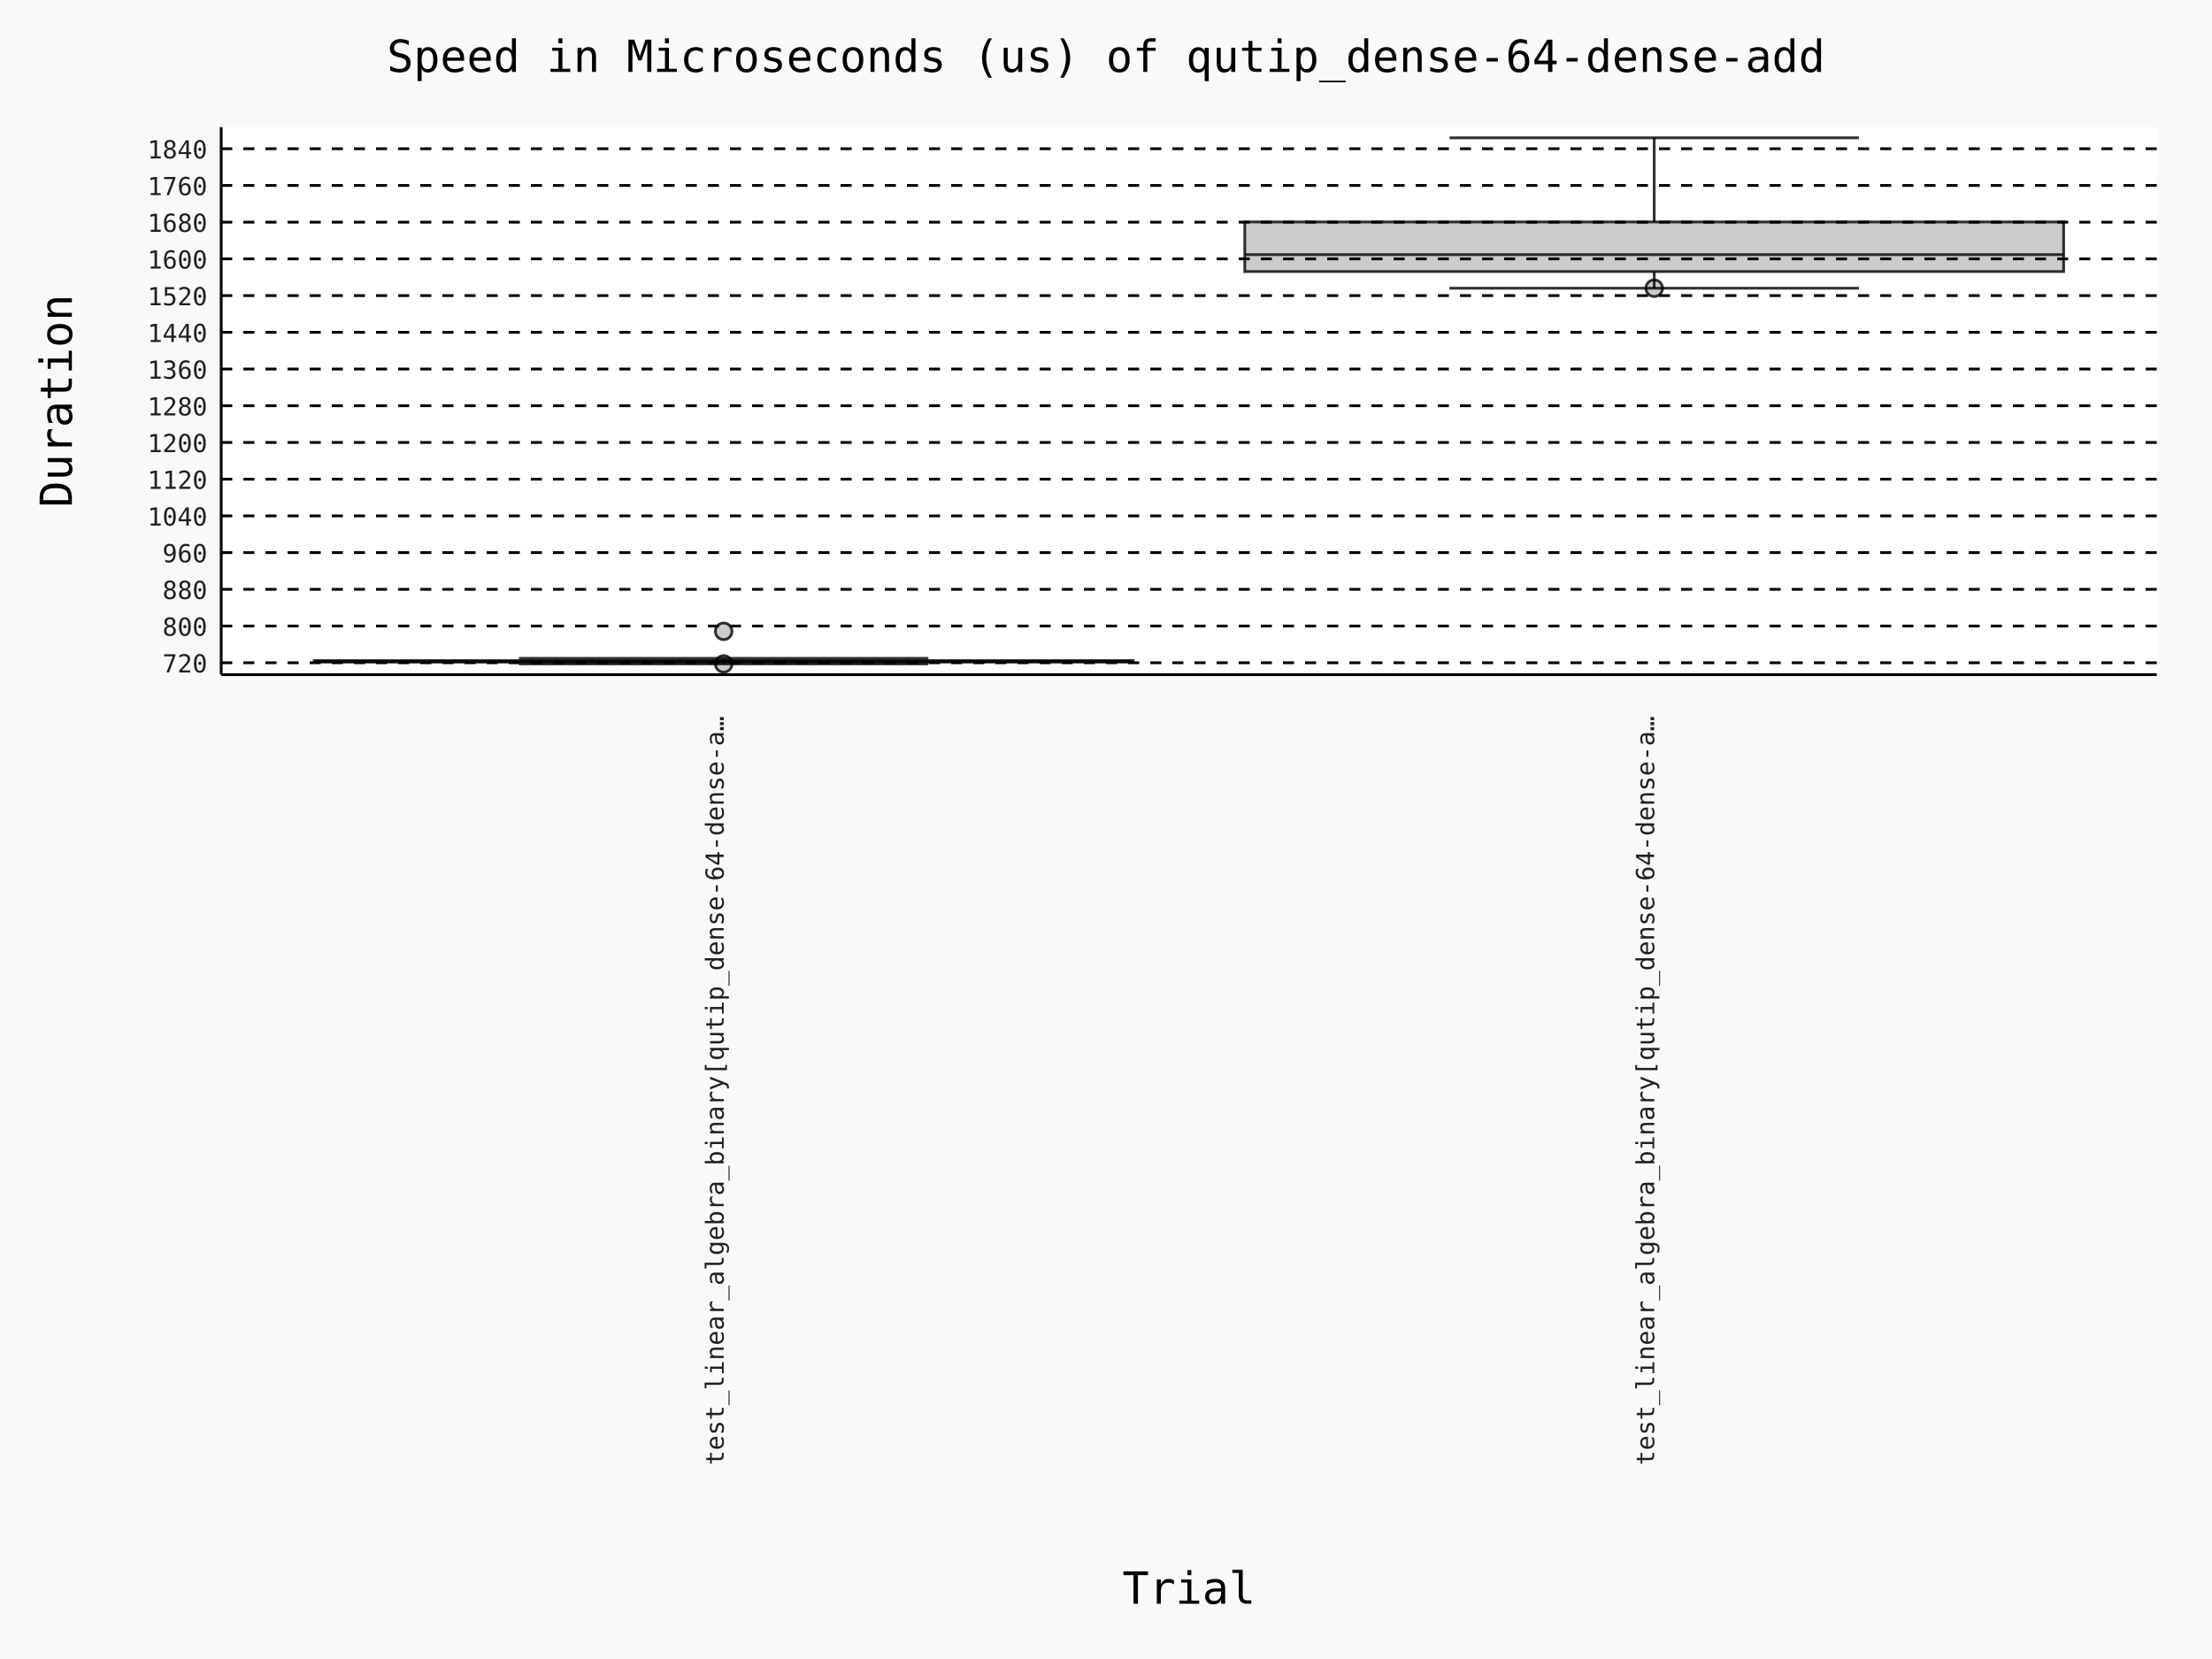
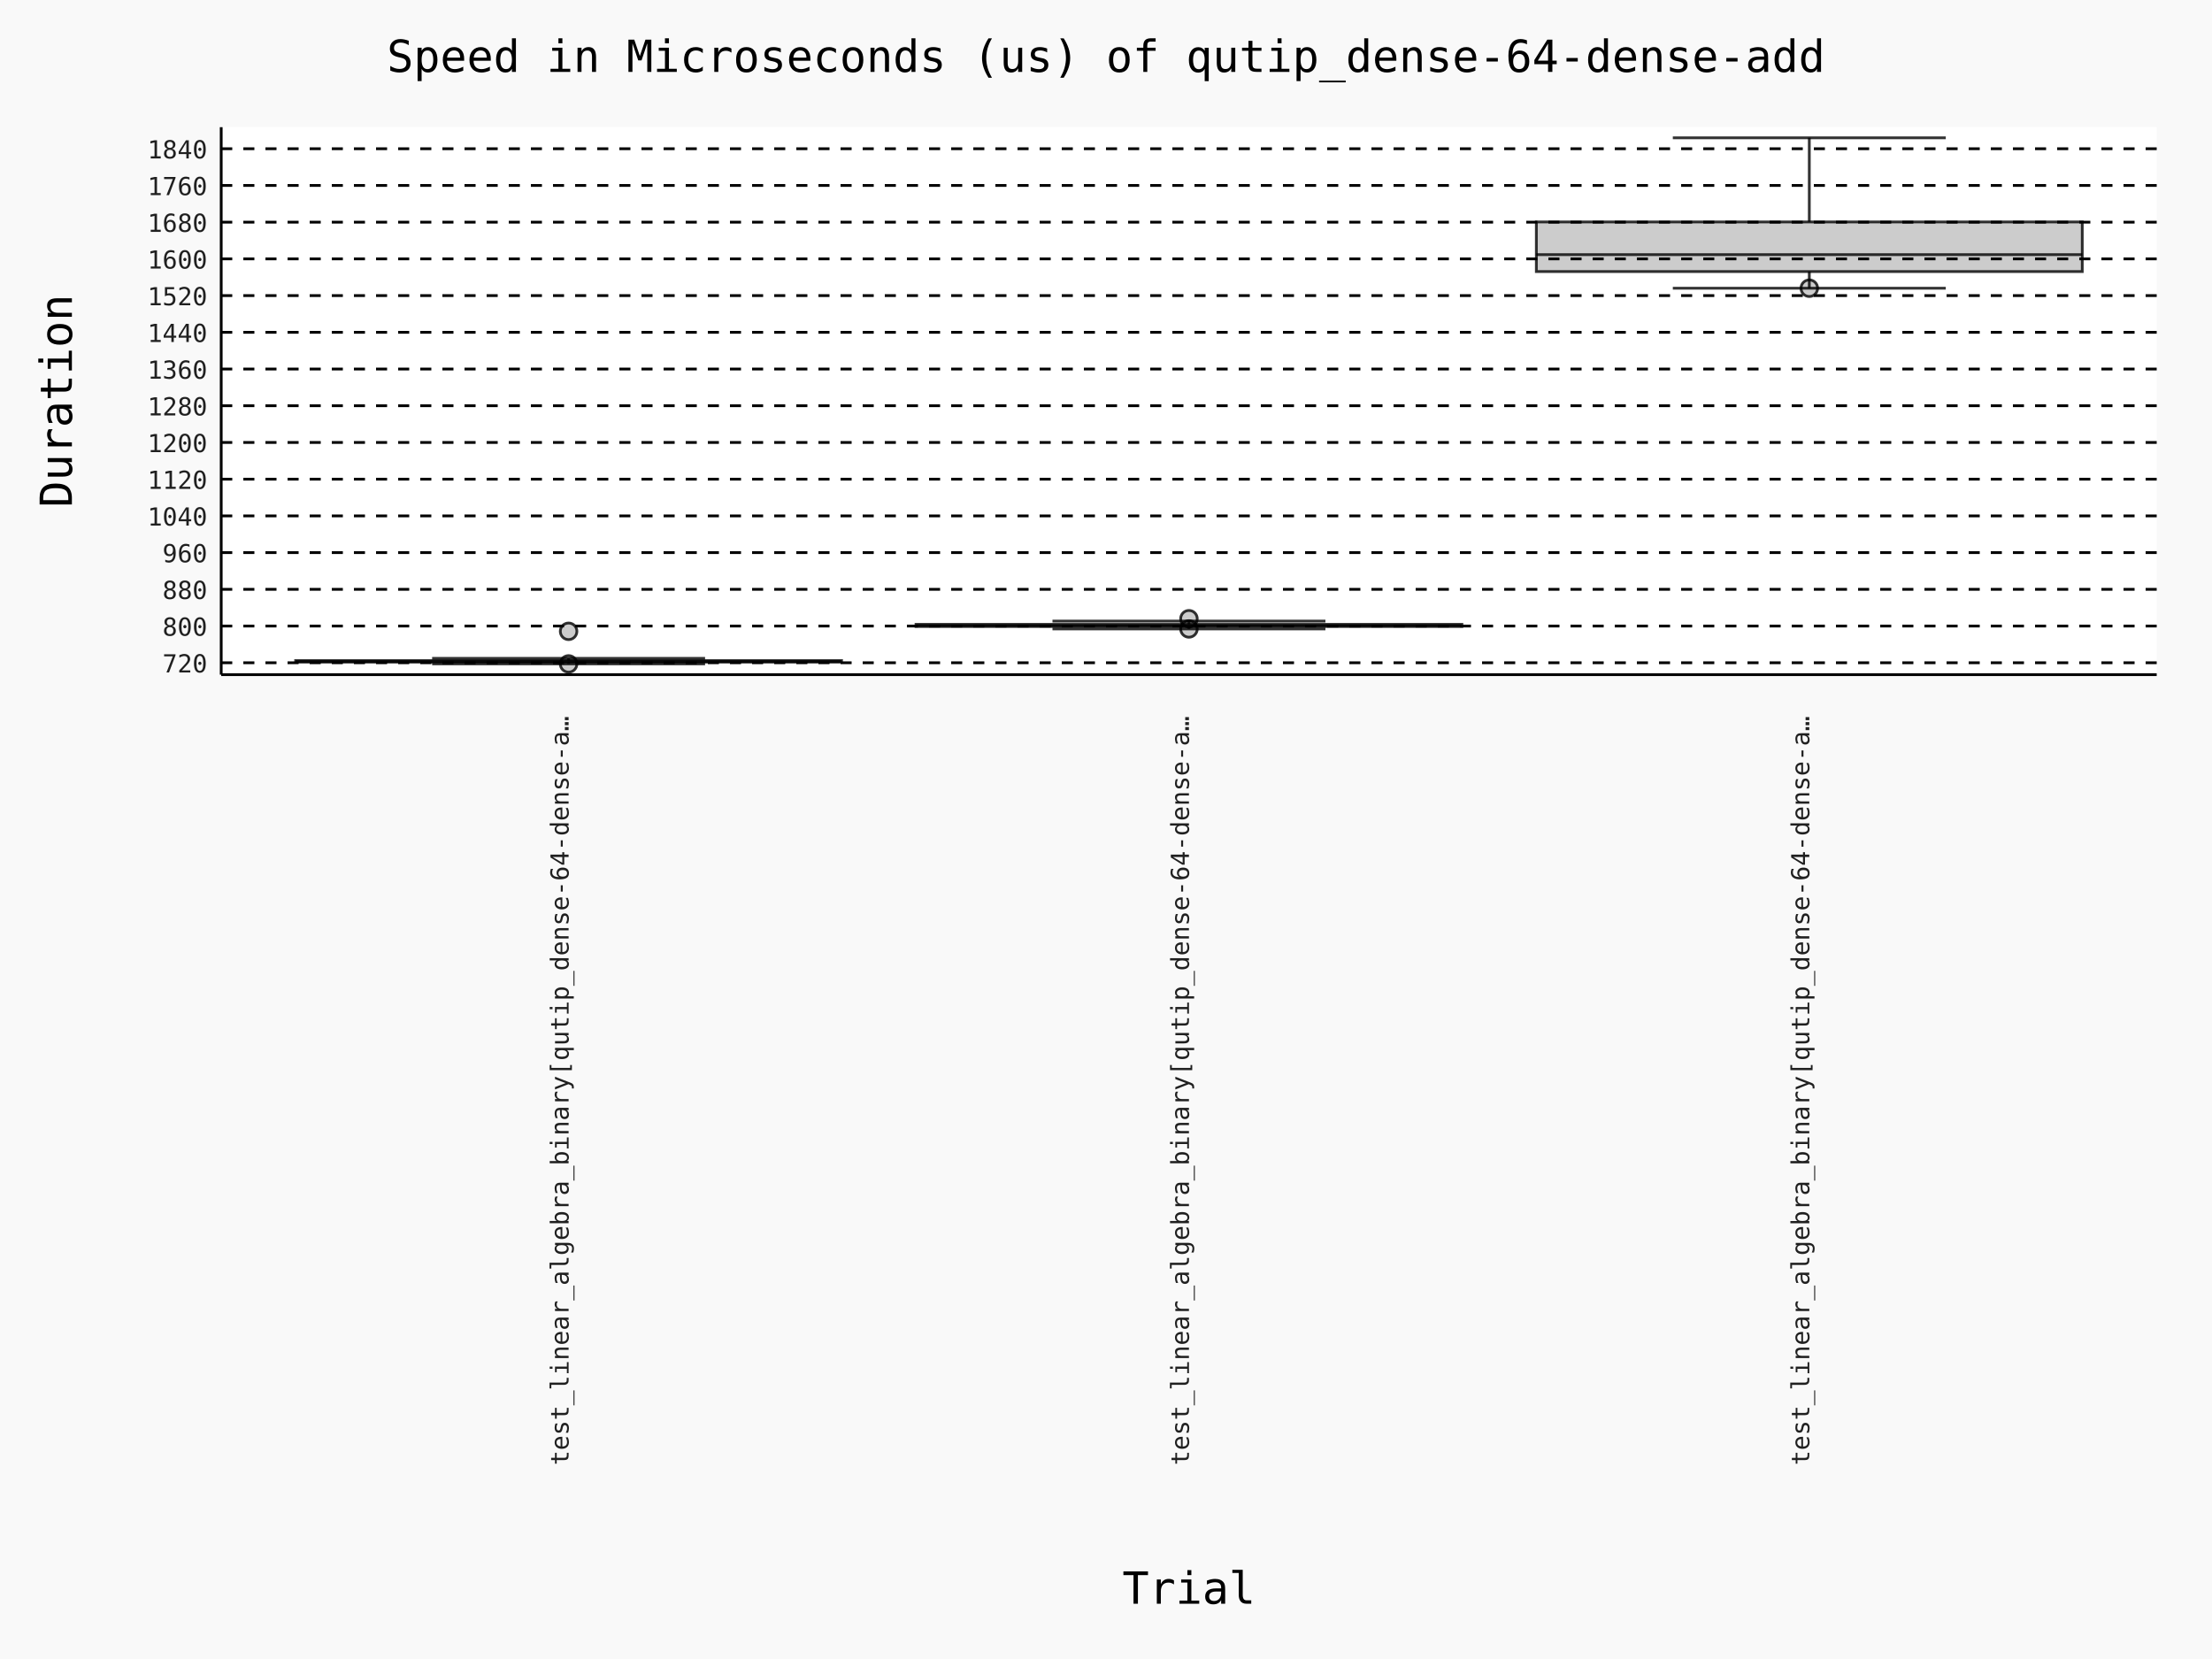
- <svg xmlns="http://www.w3.org/2000/svg" id="chart-a39decc2-3f8f-46b6-ab2b-a4993c32be44" class="pygal-chart" viewBox="0 0 800 600">
+ <svg xmlns="http://www.w3.org/2000/svg" id="chart-8b905d9a-3e39-4cc9-a772-72034a0db09c" class="pygal-chart" viewBox="0 0 800 600">
  <defs>
-     <style type="text/css">#chart-a39decc2-3f8f-46b6-ab2b-a4993c32be44{-webkit-user-select:none;-webkit-font-smoothing:antialiased;font-family:Consolas,"Deja Vu Sans Mono","Bitstream Vera Sans Mono","Courier New",monospace}#chart-a39decc2-3f8f-46b6-ab2b-a4993c32be44 .title{font-family:Consolas,"Deja Vu Sans Mono","Bitstream Vera Sans Mono","Courier New",monospace;font-size:16px}#chart-a39decc2-3f8f-46b6-ab2b-a4993c32be44 .legends .legend text{font-family:Consolas,"Deja Vu Sans Mono","Bitstream Vera Sans Mono","Courier New",monospace;font-size:14px}#chart-a39decc2-3f8f-46b6-ab2b-a4993c32be44 .axis text{font-family:Consolas,"Deja Vu Sans Mono","Bitstream Vera Sans Mono","Courier New",monospace;font-size:10px}#chart-a39decc2-3f8f-46b6-ab2b-a4993c32be44 .axis text.major{font-family:Consolas,"Deja Vu Sans Mono","Bitstream Vera Sans Mono","Courier New",monospace;font-size:10px}#chart-a39decc2-3f8f-46b6-ab2b-a4993c32be44 .text-overlay text.value{font-family:Consolas,"Deja Vu Sans Mono","Bitstream Vera Sans Mono","Courier New",monospace;font-size:16px}#chart-a39decc2-3f8f-46b6-ab2b-a4993c32be44 .text-overlay text.label{font-family:Consolas,"Deja Vu Sans Mono","Bitstream Vera Sans Mono","Courier New",monospace;font-size:10px}#chart-a39decc2-3f8f-46b6-ab2b-a4993c32be44 .tooltip{font-family:Consolas,"Deja Vu Sans Mono","Bitstream Vera Sans Mono","Courier New",monospace;font-size:14px}#chart-a39decc2-3f8f-46b6-ab2b-a4993c32be44 text.no_data{font-family:Consolas,"Deja Vu Sans Mono","Bitstream Vera Sans Mono","Courier New",monospace;font-size:64px}
- #chart-a39decc2-3f8f-46b6-ab2b-a4993c32be44{background-color:rgba(249,249,249,1)}#chart-a39decc2-3f8f-46b6-ab2b-a4993c32be44 path,#chart-a39decc2-3f8f-46b6-ab2b-a4993c32be44 line,#chart-a39decc2-3f8f-46b6-ab2b-a4993c32be44 rect,#chart-a39decc2-3f8f-46b6-ab2b-a4993c32be44 circle{-webkit-transition:150ms;-moz-transition:150ms;transition:150ms}#chart-a39decc2-3f8f-46b6-ab2b-a4993c32be44 .graph &gt; .background{fill:rgba(249,249,249,1)}#chart-a39decc2-3f8f-46b6-ab2b-a4993c32be44 .plot &gt; .background{fill:rgba(255,255,255,1)}#chart-a39decc2-3f8f-46b6-ab2b-a4993c32be44 .graph{fill:rgba(0,0,0,.87)}#chart-a39decc2-3f8f-46b6-ab2b-a4993c32be44 text.no_data{fill:rgba(0,0,0,1)}#chart-a39decc2-3f8f-46b6-ab2b-a4993c32be44 .title{fill:rgba(0,0,0,1)}#chart-a39decc2-3f8f-46b6-ab2b-a4993c32be44 .legends .legend text{fill:rgba(0,0,0,.87)}#chart-a39decc2-3f8f-46b6-ab2b-a4993c32be44 .legends .legend:hover text{fill:rgba(0,0,0,1)}#chart-a39decc2-3f8f-46b6-ab2b-a4993c32be44 .axis .line{stroke:rgba(0,0,0,1)}#chart-a39decc2-3f8f-46b6-ab2b-a4993c32be44 .axis .guide.line{stroke:rgba(0,0,0,.54)}#chart-a39decc2-3f8f-46b6-ab2b-a4993c32be44 .axis .major.line{stroke:rgba(0,0,0,.87)}#chart-a39decc2-3f8f-46b6-ab2b-a4993c32be44 .axis text.major{fill:rgba(0,0,0,1)}#chart-a39decc2-3f8f-46b6-ab2b-a4993c32be44 .axis.y .guides:hover .guide.line,#chart-a39decc2-3f8f-46b6-ab2b-a4993c32be44 .line-graph .axis.x .guides:hover .guide.line,#chart-a39decc2-3f8f-46b6-ab2b-a4993c32be44 .stackedline-graph .axis.x .guides:hover .guide.line,#chart-a39decc2-3f8f-46b6-ab2b-a4993c32be44 .xy-graph .axis.x .guides:hover .guide.line{stroke:rgba(0,0,0,1)}#chart-a39decc2-3f8f-46b6-ab2b-a4993c32be44 .axis .guides:hover text{fill:rgba(0,0,0,1)}#chart-a39decc2-3f8f-46b6-ab2b-a4993c32be44 .reactive{fill-opacity:.7;stroke-opacity:.8;stroke-width:1}#chart-a39decc2-3f8f-46b6-ab2b-a4993c32be44 .ci{stroke:rgba(0,0,0,.87)}#chart-a39decc2-3f8f-46b6-ab2b-a4993c32be44 .reactive.active,#chart-a39decc2-3f8f-46b6-ab2b-a4993c32be44 .active .reactive{fill-opacity:.8;stroke-opacity:.9;stroke-width:4}#chart-a39decc2-3f8f-46b6-ab2b-a4993c32be44 .ci .reactive.active{stroke-width:1.5}#chart-a39decc2-3f8f-46b6-ab2b-a4993c32be44 .series text{fill:rgba(0,0,0,1)}#chart-a39decc2-3f8f-46b6-ab2b-a4993c32be44 .tooltip rect{fill:rgba(255,255,255,1);stroke:rgba(0,0,0,1);-webkit-transition:opacity 150ms;-moz-transition:opacity 150ms;transition:opacity 150ms}#chart-a39decc2-3f8f-46b6-ab2b-a4993c32be44 .tooltip .label{fill:rgba(0,0,0,.87)}#chart-a39decc2-3f8f-46b6-ab2b-a4993c32be44 .tooltip .label{fill:rgba(0,0,0,.87)}#chart-a39decc2-3f8f-46b6-ab2b-a4993c32be44 .tooltip .legend{font-size:.8em;fill:rgba(0,0,0,.54)}#chart-a39decc2-3f8f-46b6-ab2b-a4993c32be44 .tooltip .x_label{font-size:.6em;fill:rgba(0,0,0,1)}#chart-a39decc2-3f8f-46b6-ab2b-a4993c32be44 .tooltip .xlink{font-size:.5em;text-decoration:underline}#chart-a39decc2-3f8f-46b6-ab2b-a4993c32be44 .tooltip .value{font-size:1.5em}#chart-a39decc2-3f8f-46b6-ab2b-a4993c32be44 .bound{font-size:.5em}#chart-a39decc2-3f8f-46b6-ab2b-a4993c32be44 .max-value{font-size:.75em;fill:rgba(0,0,0,.54)}#chart-a39decc2-3f8f-46b6-ab2b-a4993c32be44 .map-element{fill:rgba(255,255,255,1);stroke:rgba(0,0,0,.54) !important}#chart-a39decc2-3f8f-46b6-ab2b-a4993c32be44 .map-element .reactive{fill-opacity:inherit;stroke-opacity:inherit}#chart-a39decc2-3f8f-46b6-ab2b-a4993c32be44 .color-0,#chart-a39decc2-3f8f-46b6-ab2b-a4993c32be44 .color-0 a:visited{stroke:#000000;fill:#000000}#chart-a39decc2-3f8f-46b6-ab2b-a4993c32be44 .color-1,#chart-a39decc2-3f8f-46b6-ab2b-a4993c32be44 .color-1 a:visited{stroke:#000000;fill:#000000}#chart-a39decc2-3f8f-46b6-ab2b-a4993c32be44 .text-overlay .color-0 text{fill:white}#chart-a39decc2-3f8f-46b6-ab2b-a4993c32be44 .text-overlay .color-1 text{fill:white}
- #chart-a39decc2-3f8f-46b6-ab2b-a4993c32be44 text.no_data{text-anchor:middle}#chart-a39decc2-3f8f-46b6-ab2b-a4993c32be44 .guide.line{fill:none}#chart-a39decc2-3f8f-46b6-ab2b-a4993c32be44 .centered{text-anchor:middle}#chart-a39decc2-3f8f-46b6-ab2b-a4993c32be44 .title{text-anchor:middle}#chart-a39decc2-3f8f-46b6-ab2b-a4993c32be44 .legends .legend text{fill-opacity:1}#chart-a39decc2-3f8f-46b6-ab2b-a4993c32be44 .axis.x text{text-anchor:middle}#chart-a39decc2-3f8f-46b6-ab2b-a4993c32be44 .axis.x:not(.web) text[transform]{text-anchor:start}#chart-a39decc2-3f8f-46b6-ab2b-a4993c32be44 .axis.x:not(.web) text[transform].backwards{text-anchor:end}#chart-a39decc2-3f8f-46b6-ab2b-a4993c32be44 .axis.y text{text-anchor:end}#chart-a39decc2-3f8f-46b6-ab2b-a4993c32be44 .axis.y text[transform].backwards{text-anchor:start}#chart-a39decc2-3f8f-46b6-ab2b-a4993c32be44 .axis.y2 text{text-anchor:start}#chart-a39decc2-3f8f-46b6-ab2b-a4993c32be44 .axis.y2 text[transform].backwards{text-anchor:end}#chart-a39decc2-3f8f-46b6-ab2b-a4993c32be44 .axis .guide.line{stroke-dasharray:4,4;stroke:black}#chart-a39decc2-3f8f-46b6-ab2b-a4993c32be44 .axis .major.guide.line{stroke-dasharray:6,6;stroke:black}#chart-a39decc2-3f8f-46b6-ab2b-a4993c32be44 .horizontal .axis.y .guide.line,#chart-a39decc2-3f8f-46b6-ab2b-a4993c32be44 .horizontal .axis.y2 .guide.line,#chart-a39decc2-3f8f-46b6-ab2b-a4993c32be44 .vertical .axis.x .guide.line{opacity:0}#chart-a39decc2-3f8f-46b6-ab2b-a4993c32be44 .horizontal .axis.always_show .guide.line,#chart-a39decc2-3f8f-46b6-ab2b-a4993c32be44 .vertical .axis.always_show .guide.line{opacity:1 !important}#chart-a39decc2-3f8f-46b6-ab2b-a4993c32be44 .axis.y .guides:hover .guide.line,#chart-a39decc2-3f8f-46b6-ab2b-a4993c32be44 .axis.y2 .guides:hover .guide.line,#chart-a39decc2-3f8f-46b6-ab2b-a4993c32be44 .axis.x .guides:hover .guide.line{opacity:1}#chart-a39decc2-3f8f-46b6-ab2b-a4993c32be44 .axis .guides:hover text{opacity:1}#chart-a39decc2-3f8f-46b6-ab2b-a4993c32be44 .nofill{fill:none}#chart-a39decc2-3f8f-46b6-ab2b-a4993c32be44 .subtle-fill{fill-opacity:.2}#chart-a39decc2-3f8f-46b6-ab2b-a4993c32be44 .dot{stroke-width:1px;fill-opacity:1;stroke-opacity:1}#chart-a39decc2-3f8f-46b6-ab2b-a4993c32be44 .dot.active{stroke-width:5px}#chart-a39decc2-3f8f-46b6-ab2b-a4993c32be44 .dot.negative{fill:transparent}#chart-a39decc2-3f8f-46b6-ab2b-a4993c32be44 text,#chart-a39decc2-3f8f-46b6-ab2b-a4993c32be44 tspan{stroke:none !important}#chart-a39decc2-3f8f-46b6-ab2b-a4993c32be44 .series text.active{opacity:1}#chart-a39decc2-3f8f-46b6-ab2b-a4993c32be44 .tooltip rect{fill-opacity:.95;stroke-width:.5}#chart-a39decc2-3f8f-46b6-ab2b-a4993c32be44 .tooltip text{fill-opacity:1}#chart-a39decc2-3f8f-46b6-ab2b-a4993c32be44 .showable{visibility:hidden}#chart-a39decc2-3f8f-46b6-ab2b-a4993c32be44 .showable.shown{visibility:visible}#chart-a39decc2-3f8f-46b6-ab2b-a4993c32be44 .gauge-background{fill:rgba(229,229,229,1);stroke:none}#chart-a39decc2-3f8f-46b6-ab2b-a4993c32be44 .bg-lines{stroke:rgba(249,249,249,1);stroke-width:2px}
+     <style type="text/css">#chart-8b905d9a-3e39-4cc9-a772-72034a0db09c{-webkit-user-select:none;-webkit-font-smoothing:antialiased;font-family:Consolas,"Deja Vu Sans Mono","Bitstream Vera Sans Mono","Courier New",monospace}#chart-8b905d9a-3e39-4cc9-a772-72034a0db09c .title{font-family:Consolas,"Deja Vu Sans Mono","Bitstream Vera Sans Mono","Courier New",monospace;font-size:16px}#chart-8b905d9a-3e39-4cc9-a772-72034a0db09c .legends .legend text{font-family:Consolas,"Deja Vu Sans Mono","Bitstream Vera Sans Mono","Courier New",monospace;font-size:14px}#chart-8b905d9a-3e39-4cc9-a772-72034a0db09c .axis text{font-family:Consolas,"Deja Vu Sans Mono","Bitstream Vera Sans Mono","Courier New",monospace;font-size:10px}#chart-8b905d9a-3e39-4cc9-a772-72034a0db09c .axis text.major{font-family:Consolas,"Deja Vu Sans Mono","Bitstream Vera Sans Mono","Courier New",monospace;font-size:10px}#chart-8b905d9a-3e39-4cc9-a772-72034a0db09c .text-overlay text.value{font-family:Consolas,"Deja Vu Sans Mono","Bitstream Vera Sans Mono","Courier New",monospace;font-size:16px}#chart-8b905d9a-3e39-4cc9-a772-72034a0db09c .text-overlay text.label{font-family:Consolas,"Deja Vu Sans Mono","Bitstream Vera Sans Mono","Courier New",monospace;font-size:10px}#chart-8b905d9a-3e39-4cc9-a772-72034a0db09c .tooltip{font-family:Consolas,"Deja Vu Sans Mono","Bitstream Vera Sans Mono","Courier New",monospace;font-size:14px}#chart-8b905d9a-3e39-4cc9-a772-72034a0db09c text.no_data{font-family:Consolas,"Deja Vu Sans Mono","Bitstream Vera Sans Mono","Courier New",monospace;font-size:64px}
+ #chart-8b905d9a-3e39-4cc9-a772-72034a0db09c{background-color:rgba(249,249,249,1)}#chart-8b905d9a-3e39-4cc9-a772-72034a0db09c path,#chart-8b905d9a-3e39-4cc9-a772-72034a0db09c line,#chart-8b905d9a-3e39-4cc9-a772-72034a0db09c rect,#chart-8b905d9a-3e39-4cc9-a772-72034a0db09c circle{-webkit-transition:150ms;-moz-transition:150ms;transition:150ms}#chart-8b905d9a-3e39-4cc9-a772-72034a0db09c .graph &gt; .background{fill:rgba(249,249,249,1)}#chart-8b905d9a-3e39-4cc9-a772-72034a0db09c .plot &gt; .background{fill:rgba(255,255,255,1)}#chart-8b905d9a-3e39-4cc9-a772-72034a0db09c .graph{fill:rgba(0,0,0,.87)}#chart-8b905d9a-3e39-4cc9-a772-72034a0db09c text.no_data{fill:rgba(0,0,0,1)}#chart-8b905d9a-3e39-4cc9-a772-72034a0db09c .title{fill:rgba(0,0,0,1)}#chart-8b905d9a-3e39-4cc9-a772-72034a0db09c .legends .legend text{fill:rgba(0,0,0,.87)}#chart-8b905d9a-3e39-4cc9-a772-72034a0db09c .legends .legend:hover text{fill:rgba(0,0,0,1)}#chart-8b905d9a-3e39-4cc9-a772-72034a0db09c .axis .line{stroke:rgba(0,0,0,1)}#chart-8b905d9a-3e39-4cc9-a772-72034a0db09c .axis .guide.line{stroke:rgba(0,0,0,.54)}#chart-8b905d9a-3e39-4cc9-a772-72034a0db09c .axis .major.line{stroke:rgba(0,0,0,.87)}#chart-8b905d9a-3e39-4cc9-a772-72034a0db09c .axis text.major{fill:rgba(0,0,0,1)}#chart-8b905d9a-3e39-4cc9-a772-72034a0db09c .axis.y .guides:hover .guide.line,#chart-8b905d9a-3e39-4cc9-a772-72034a0db09c .line-graph .axis.x .guides:hover .guide.line,#chart-8b905d9a-3e39-4cc9-a772-72034a0db09c .stackedline-graph .axis.x .guides:hover .guide.line,#chart-8b905d9a-3e39-4cc9-a772-72034a0db09c .xy-graph .axis.x .guides:hover .guide.line{stroke:rgba(0,0,0,1)}#chart-8b905d9a-3e39-4cc9-a772-72034a0db09c .axis .guides:hover text{fill:rgba(0,0,0,1)}#chart-8b905d9a-3e39-4cc9-a772-72034a0db09c .reactive{fill-opacity:.7;stroke-opacity:.8;stroke-width:1}#chart-8b905d9a-3e39-4cc9-a772-72034a0db09c .ci{stroke:rgba(0,0,0,.87)}#chart-8b905d9a-3e39-4cc9-a772-72034a0db09c .reactive.active,#chart-8b905d9a-3e39-4cc9-a772-72034a0db09c .active .reactive{fill-opacity:.8;stroke-opacity:.9;stroke-width:4}#chart-8b905d9a-3e39-4cc9-a772-72034a0db09c .ci .reactive.active{stroke-width:1.5}#chart-8b905d9a-3e39-4cc9-a772-72034a0db09c .series text{fill:rgba(0,0,0,1)}#chart-8b905d9a-3e39-4cc9-a772-72034a0db09c .tooltip rect{fill:rgba(255,255,255,1);stroke:rgba(0,0,0,1);-webkit-transition:opacity 150ms;-moz-transition:opacity 150ms;transition:opacity 150ms}#chart-8b905d9a-3e39-4cc9-a772-72034a0db09c .tooltip .label{fill:rgba(0,0,0,.87)}#chart-8b905d9a-3e39-4cc9-a772-72034a0db09c .tooltip .label{fill:rgba(0,0,0,.87)}#chart-8b905d9a-3e39-4cc9-a772-72034a0db09c .tooltip .legend{font-size:.8em;fill:rgba(0,0,0,.54)}#chart-8b905d9a-3e39-4cc9-a772-72034a0db09c .tooltip .x_label{font-size:.6em;fill:rgba(0,0,0,1)}#chart-8b905d9a-3e39-4cc9-a772-72034a0db09c .tooltip .xlink{font-size:.5em;text-decoration:underline}#chart-8b905d9a-3e39-4cc9-a772-72034a0db09c .tooltip .value{font-size:1.5em}#chart-8b905d9a-3e39-4cc9-a772-72034a0db09c .bound{font-size:.5em}#chart-8b905d9a-3e39-4cc9-a772-72034a0db09c .max-value{font-size:.75em;fill:rgba(0,0,0,.54)}#chart-8b905d9a-3e39-4cc9-a772-72034a0db09c .map-element{fill:rgba(255,255,255,1);stroke:rgba(0,0,0,.54) !important}#chart-8b905d9a-3e39-4cc9-a772-72034a0db09c .map-element .reactive{fill-opacity:inherit;stroke-opacity:inherit}#chart-8b905d9a-3e39-4cc9-a772-72034a0db09c .color-0,#chart-8b905d9a-3e39-4cc9-a772-72034a0db09c .color-0 a:visited{stroke:#000000;fill:#000000}#chart-8b905d9a-3e39-4cc9-a772-72034a0db09c .color-1,#chart-8b905d9a-3e39-4cc9-a772-72034a0db09c .color-1 a:visited{stroke:#000000;fill:#000000}#chart-8b905d9a-3e39-4cc9-a772-72034a0db09c .color-2,#chart-8b905d9a-3e39-4cc9-a772-72034a0db09c .color-2 a:visited{stroke:#000000;fill:#000000}#chart-8b905d9a-3e39-4cc9-a772-72034a0db09c .text-overlay .color-0 text{fill:white}#chart-8b905d9a-3e39-4cc9-a772-72034a0db09c .text-overlay .color-1 text{fill:white}#chart-8b905d9a-3e39-4cc9-a772-72034a0db09c .text-overlay .color-2 text{fill:white}
+ #chart-8b905d9a-3e39-4cc9-a772-72034a0db09c text.no_data{text-anchor:middle}#chart-8b905d9a-3e39-4cc9-a772-72034a0db09c .guide.line{fill:none}#chart-8b905d9a-3e39-4cc9-a772-72034a0db09c .centered{text-anchor:middle}#chart-8b905d9a-3e39-4cc9-a772-72034a0db09c .title{text-anchor:middle}#chart-8b905d9a-3e39-4cc9-a772-72034a0db09c .legends .legend text{fill-opacity:1}#chart-8b905d9a-3e39-4cc9-a772-72034a0db09c .axis.x text{text-anchor:middle}#chart-8b905d9a-3e39-4cc9-a772-72034a0db09c .axis.x:not(.web) text[transform]{text-anchor:start}#chart-8b905d9a-3e39-4cc9-a772-72034a0db09c .axis.x:not(.web) text[transform].backwards{text-anchor:end}#chart-8b905d9a-3e39-4cc9-a772-72034a0db09c .axis.y text{text-anchor:end}#chart-8b905d9a-3e39-4cc9-a772-72034a0db09c .axis.y text[transform].backwards{text-anchor:start}#chart-8b905d9a-3e39-4cc9-a772-72034a0db09c .axis.y2 text{text-anchor:start}#chart-8b905d9a-3e39-4cc9-a772-72034a0db09c .axis.y2 text[transform].backwards{text-anchor:end}#chart-8b905d9a-3e39-4cc9-a772-72034a0db09c .axis .guide.line{stroke-dasharray:4,4;stroke:black}#chart-8b905d9a-3e39-4cc9-a772-72034a0db09c .axis .major.guide.line{stroke-dasharray:6,6;stroke:black}#chart-8b905d9a-3e39-4cc9-a772-72034a0db09c .horizontal .axis.y .guide.line,#chart-8b905d9a-3e39-4cc9-a772-72034a0db09c .horizontal .axis.y2 .guide.line,#chart-8b905d9a-3e39-4cc9-a772-72034a0db09c .vertical .axis.x .guide.line{opacity:0}#chart-8b905d9a-3e39-4cc9-a772-72034a0db09c .horizontal .axis.always_show .guide.line,#chart-8b905d9a-3e39-4cc9-a772-72034a0db09c .vertical .axis.always_show .guide.line{opacity:1 !important}#chart-8b905d9a-3e39-4cc9-a772-72034a0db09c .axis.y .guides:hover .guide.line,#chart-8b905d9a-3e39-4cc9-a772-72034a0db09c .axis.y2 .guides:hover .guide.line,#chart-8b905d9a-3e39-4cc9-a772-72034a0db09c .axis.x .guides:hover .guide.line{opacity:1}#chart-8b905d9a-3e39-4cc9-a772-72034a0db09c .axis .guides:hover text{opacity:1}#chart-8b905d9a-3e39-4cc9-a772-72034a0db09c .nofill{fill:none}#chart-8b905d9a-3e39-4cc9-a772-72034a0db09c .subtle-fill{fill-opacity:.2}#chart-8b905d9a-3e39-4cc9-a772-72034a0db09c .dot{stroke-width:1px;fill-opacity:1;stroke-opacity:1}#chart-8b905d9a-3e39-4cc9-a772-72034a0db09c .dot.active{stroke-width:5px}#chart-8b905d9a-3e39-4cc9-a772-72034a0db09c .dot.negative{fill:transparent}#chart-8b905d9a-3e39-4cc9-a772-72034a0db09c text,#chart-8b905d9a-3e39-4cc9-a772-72034a0db09c tspan{stroke:none !important}#chart-8b905d9a-3e39-4cc9-a772-72034a0db09c .series text.active{opacity:1}#chart-8b905d9a-3e39-4cc9-a772-72034a0db09c .tooltip rect{fill-opacity:.95;stroke-width:.5}#chart-8b905d9a-3e39-4cc9-a772-72034a0db09c .tooltip text{fill-opacity:1}#chart-8b905d9a-3e39-4cc9-a772-72034a0db09c .showable{visibility:hidden}#chart-8b905d9a-3e39-4cc9-a772-72034a0db09c .showable.shown{visibility:visible}#chart-8b905d9a-3e39-4cc9-a772-72034a0db09c .gauge-background{fill:rgba(229,229,229,1);stroke:none}#chart-8b905d9a-3e39-4cc9-a772-72034a0db09c .bg-lines{stroke:rgba(249,249,249,1);stroke-width:2px}
.tooltip .value{font-size:1em !important}.axis text{font-size:9px !important}</style>
  </defs>
  <g class="graph custombox-graph vertical">
    <rect x="0" y="0" width="800" height="600" class="background" />
    <g transform="translate(80, 46)" class="plot">
      <rect x="0" y="0" width="700.0" height="198.0" class="background" />
      <g class="axis y always_show">
        <path d="M0 198 h700" class="line" />
        <g class="guides">
          <path d="M0 193.694 h700" class="guide line" />
          <text x="-5" y="197.194" class="">720</text>
        </g>
        <g class="guides">
          <path d="M0 180.416 h700" class="guide line" />
          <text x="-5" y="183.916" class="">800</text>
        </g>
        <g class="guides">
          <path d="M0 167.137 h700" class="guide line" />
          <text x="-5" y="170.637" class="">880</text>
        </g>
        <g class="guides">
          <path d="M0 153.858 h700" class="guide line" />
          <text x="-5" y="157.358" class="">960</text>
        </g>
        <g class="guides">
          <path d="M0 140.579 h700" class="guide line" />
          <text x="-5" y="144.079" class="">1040</text>
        </g>
        <g class="guides">
          <path d="M0 127.3 h700" class="guide line" />
          <text x="-5" y="130.8" class="">1120</text>
        </g>
        <g class="guides">
          <path d="M0 114.022 h700" class="guide line" />
          <text x="-5" y="117.522" class="">1200</text>
        </g>
        <g class="guides">
          <path d="M0 100.743 h700" class="guide line" />
          <text x="-5" y="104.243" class="">1280</text>
        </g>
        <g class="guides">
          <path d="M0 87.464 h700" class="guide line" />
          <text x="-5" y="90.964" class="">1360</text>
        </g>
        <g class="guides">
          <path d="M0 74.185 h700" class="guide line" />
          <text x="-5" y="77.685" class="">1440</text>
        </g>
        <g class="guides">
          <path d="M0 60.906 h700" class="guide line" />
          <text x="-5" y="64.406" class="">1520</text>
        </g>
        <g class="guides">
          <path d="M0 47.628 h700" class="guide line" />
          <text x="-5" y="51.128" class="">1600</text>
        </g>
        <g class="guides">
          <path d="M0 34.349 h700" class="guide line" />
          <text x="-5" y="37.849" class="">1680</text>
        </g>
        <g class="guides">
          <path d="M0 21.07 h700" class="guide line" />
          <text x="-5" y="24.57" class="">1760</text>
        </g>
        <g class="guides">
          <path d="M0 7.791 h700" class="guide line" />
          <text x="-5" y="11.291" class="">1840</text>
        </g>
      </g>
      <g class="axis x">
        <path d="M0 0 v198" class="line" />
        <g class="guides">
-           <path d="M181.731 0 v198" class="guide line" />
-           <text x="181.731" y="213.0" class="backwards" transform="rotate(270 181.7308 213)">test_linear_algebra_binary[qutip_dense-64-dense-a…</text>
+           <path d="M125.641 0 v198" class="guide line" />
+           <text x="125.641" y="213.0" class="backwards" transform="rotate(270 125.641 213)">test_linear_algebra_binary[qutip_dense-64-dense-a…</text>
        </g>
        <g class="guides">
-           <path d="M518.269 0 v198" class="guide line" />
-           <text x="518.269" y="213.0" class="backwards" transform="rotate(270 518.2692 213)">test_linear_algebra_binary[qutip_dense-64-dense-a…</text>
+           <path d="M350 0 v198" class="guide line" />
+           <text x="350.0" y="213.0" class="backwards" transform="rotate(270 350 213)">test_linear_algebra_binary[qutip_dense-64-dense-a…</text>
+         </g>
+         <g class="guides">
+           <path d="M574.359 0 v198" class="guide line" />
+           <text x="574.359" y="213.0" class="backwards" transform="rotate(270 574.359 213)">test_linear_algebra_binary[qutip_dense-64-dense-a…</text>
        </g>
      </g>
      <g class="series serie-0 color-0">
        <g class="boxes">
          <g class="box">
-             <path stroke-width="3" d="M107.692 194.109 L255.769 194.109" class="reactive tooltip-trigger" />
-             <path stroke-width="3" d="M33.654 193.229 L329.808 193.229" class="reactive tooltip-trigger" />
-             <path stroke-width="3" d="M107.692 192.101 L255.769 192.101" class="reactive tooltip-trigger" />
-             <path stroke-width="2" d="M181.731 194.109 L181.731 193.445" class="reactive tooltip-trigger" />
-             <path stroke-width="2" d="M181.731 192.101 L181.731 192.914" class="reactive tooltip-trigger" />
-             <rect x="33.654" y="192.914" height="0.531" width="296.154" class="subtle-fill reactive tooltip-trigger" />
-             <circle cx="181.731" cy="194.109" r="3" class="subtle-fill reactive tooltip-trigger" />
-             <circle cx="181.731" cy="182.324" r="3" class="subtle-fill reactive tooltip-trigger" />
+             <path stroke-width="3" d="M76.282 194.109 L175 194.109" class="reactive tooltip-trigger" />
+             <path stroke-width="3" d="M26.923 193.229 L224.359 193.229" class="reactive tooltip-trigger" />
+             <path stroke-width="3" d="M76.282 192.101 L175 192.101" class="reactive tooltip-trigger" />
+             <path stroke-width="2" d="M125.641 194.109 L125.641 193.445" class="reactive tooltip-trigger" />
+             <path stroke-width="2" d="M125.641 192.101 L125.641 192.914" class="reactive tooltip-trigger" />
+             <rect x="26.923" y="192.914" height="0.531" width="197.436" class="subtle-fill reactive tooltip-trigger" />
+             <circle cx="125.641" cy="194.109" r="3" class="subtle-fill reactive tooltip-trigger" />
+             <circle cx="125.641" cy="182.324" r="3" class="subtle-fill reactive tooltip-trigger" />
          </g>
        </g>
      </g>
      <g class="series serie-1 color-1">
        <g class="boxes">
          <g class="box">
-             <path stroke-width="3" d="M444.231 58.236 L592.308 58.236" class="reactive tooltip-trigger" />
-             <path stroke-width="3" d="M370.192 46.094 L666.346 46.094" class="reactive tooltip-trigger" />
-             <path stroke-width="3" d="M444.231 3.843 L592.308 3.843" class="reactive tooltip-trigger" />
-             <path stroke-width="2" d="M518.269 58.236 L518.269 52.211" class="reactive tooltip-trigger" />
-             <path stroke-width="2" d="M518.269 3.843 L518.269 34.268" class="reactive tooltip-trigger" />
-             <rect x="370.192" y="34.268" height="17.943" width="296.154" class="subtle-fill reactive tooltip-trigger" />
-             <circle cx="518.269" cy="58.236" r="3" class="subtle-fill reactive tooltip-trigger" />
-             <circle cx="518.269" cy="-287.791" r="3" class="subtle-fill reactive tooltip-trigger" />
+             <path stroke-width="3" d="M300.641 181.462 L399.359 181.462" class="reactive tooltip-trigger" />
+             <path stroke-width="3" d="M251.282 180.251 L448.718 180.251" class="reactive tooltip-trigger" />
+             <path stroke-width="3" d="M300.641 178.624 L399.359 178.624" class="reactive tooltip-trigger" />
+             <path stroke-width="2" d="M350 181.462 L350 180.583" class="reactive tooltip-trigger" />
+             <path stroke-width="2" d="M350 178.624 L350 179.803" class="reactive tooltip-trigger" />
+             <rect x="251.282" y="179.803" height="0.78" width="197.436" class="subtle-fill reactive tooltip-trigger" />
+             <circle cx="350.0" cy="181.462" r="3" class="subtle-fill reactive tooltip-trigger" />
+             <circle cx="350.0" cy="177.778" r="3" class="subtle-fill reactive tooltip-trigger" />
+           </g>
+         </g>
+       </g>
+       <g class="series serie-2 color-2">
+         <g class="boxes">
+           <g class="box">
+             <path stroke-width="3" d="M525 58.236 L623.718 58.236" class="reactive tooltip-trigger" />
+             <path stroke-width="3" d="M475.641 46.094 L673.077 46.094" class="reactive tooltip-trigger" />
+             <path stroke-width="3" d="M525 3.843 L623.718 3.843" class="reactive tooltip-trigger" />
+             <path stroke-width="2" d="M574.359 58.236 L574.359 52.211" class="reactive tooltip-trigger" />
+             <path stroke-width="2" d="M574.359 3.843 L574.359 34.268" class="reactive tooltip-trigger" />
+             <rect x="475.641" y="34.268" height="17.943" width="197.436" class="subtle-fill reactive tooltip-trigger" />
+             <circle cx="574.359" cy="58.236" r="3" class="subtle-fill reactive tooltip-trigger" />
+             <circle cx="574.359" cy="-287.791" r="3" class="subtle-fill reactive tooltip-trigger" />
          </g>
        </g>
      </g>
    </g>
    <g class="titles">
      <text x="400.0" y="26" class="title plot_title">Speed in Microseconds (us) of qutip_dense-64-dense-add</text>
      <text x="430.0" y="580.0" class="title">Trial</text>
      <text x="0" y="171.0" class="title" transform="rotate(-90 0 145)">Duration</text>
    </g>
    <g transform="translate(80, 46)" class="plot overlay">
      <g class="series serie-0 color-0" />
      <g class="series serie-1 color-1" />
+       <g class="series serie-2 color-2" />
    </g>
    <g transform="translate(80, 46)" class="plot text-overlay">
      <g class="series serie-0 color-0" />
      <g class="series serie-1 color-1" />
+       <g class="series serie-2 color-2" />
    </g>
    <g transform="translate(80, 46)" class="plot tooltip-overlay">
      <g transform="translate(0 0)" style="opacity: 0" class="tooltip">
        <rect rx="0" ry="0" width="0" height="0" class="tooltip-box" />
        <g class="text" />
      </g>
    </g>
  </g>
</svg>
